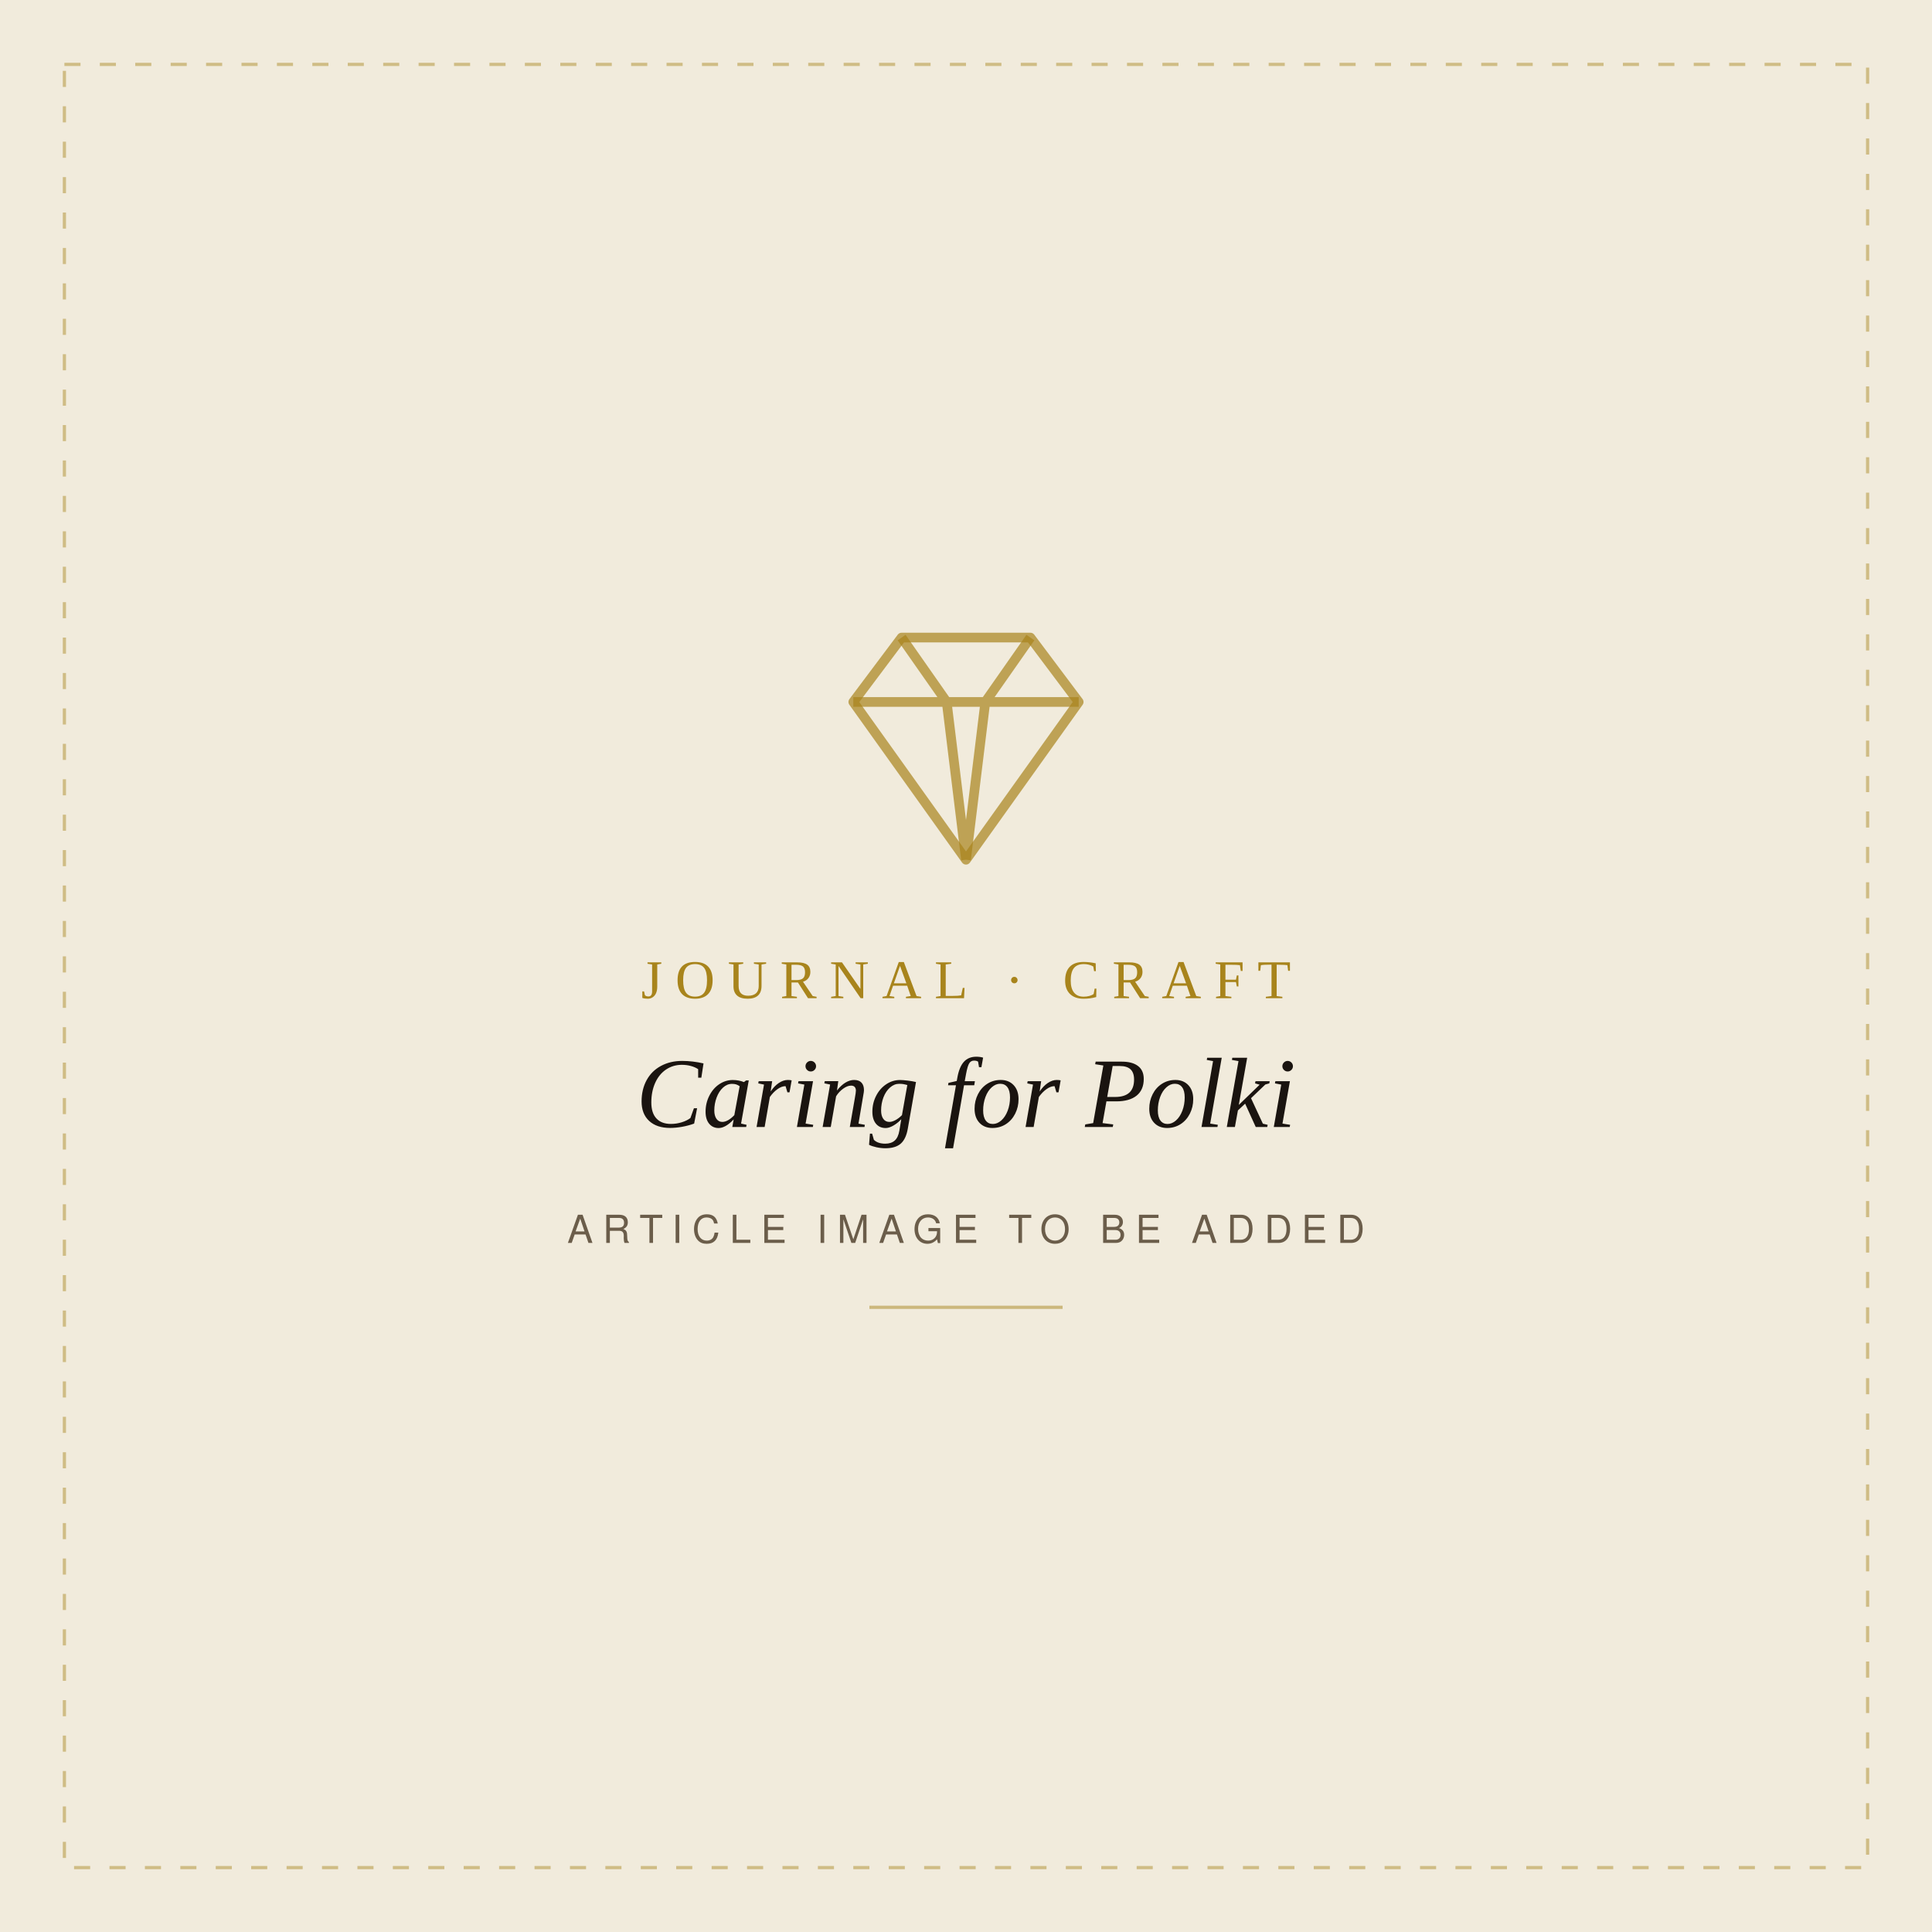
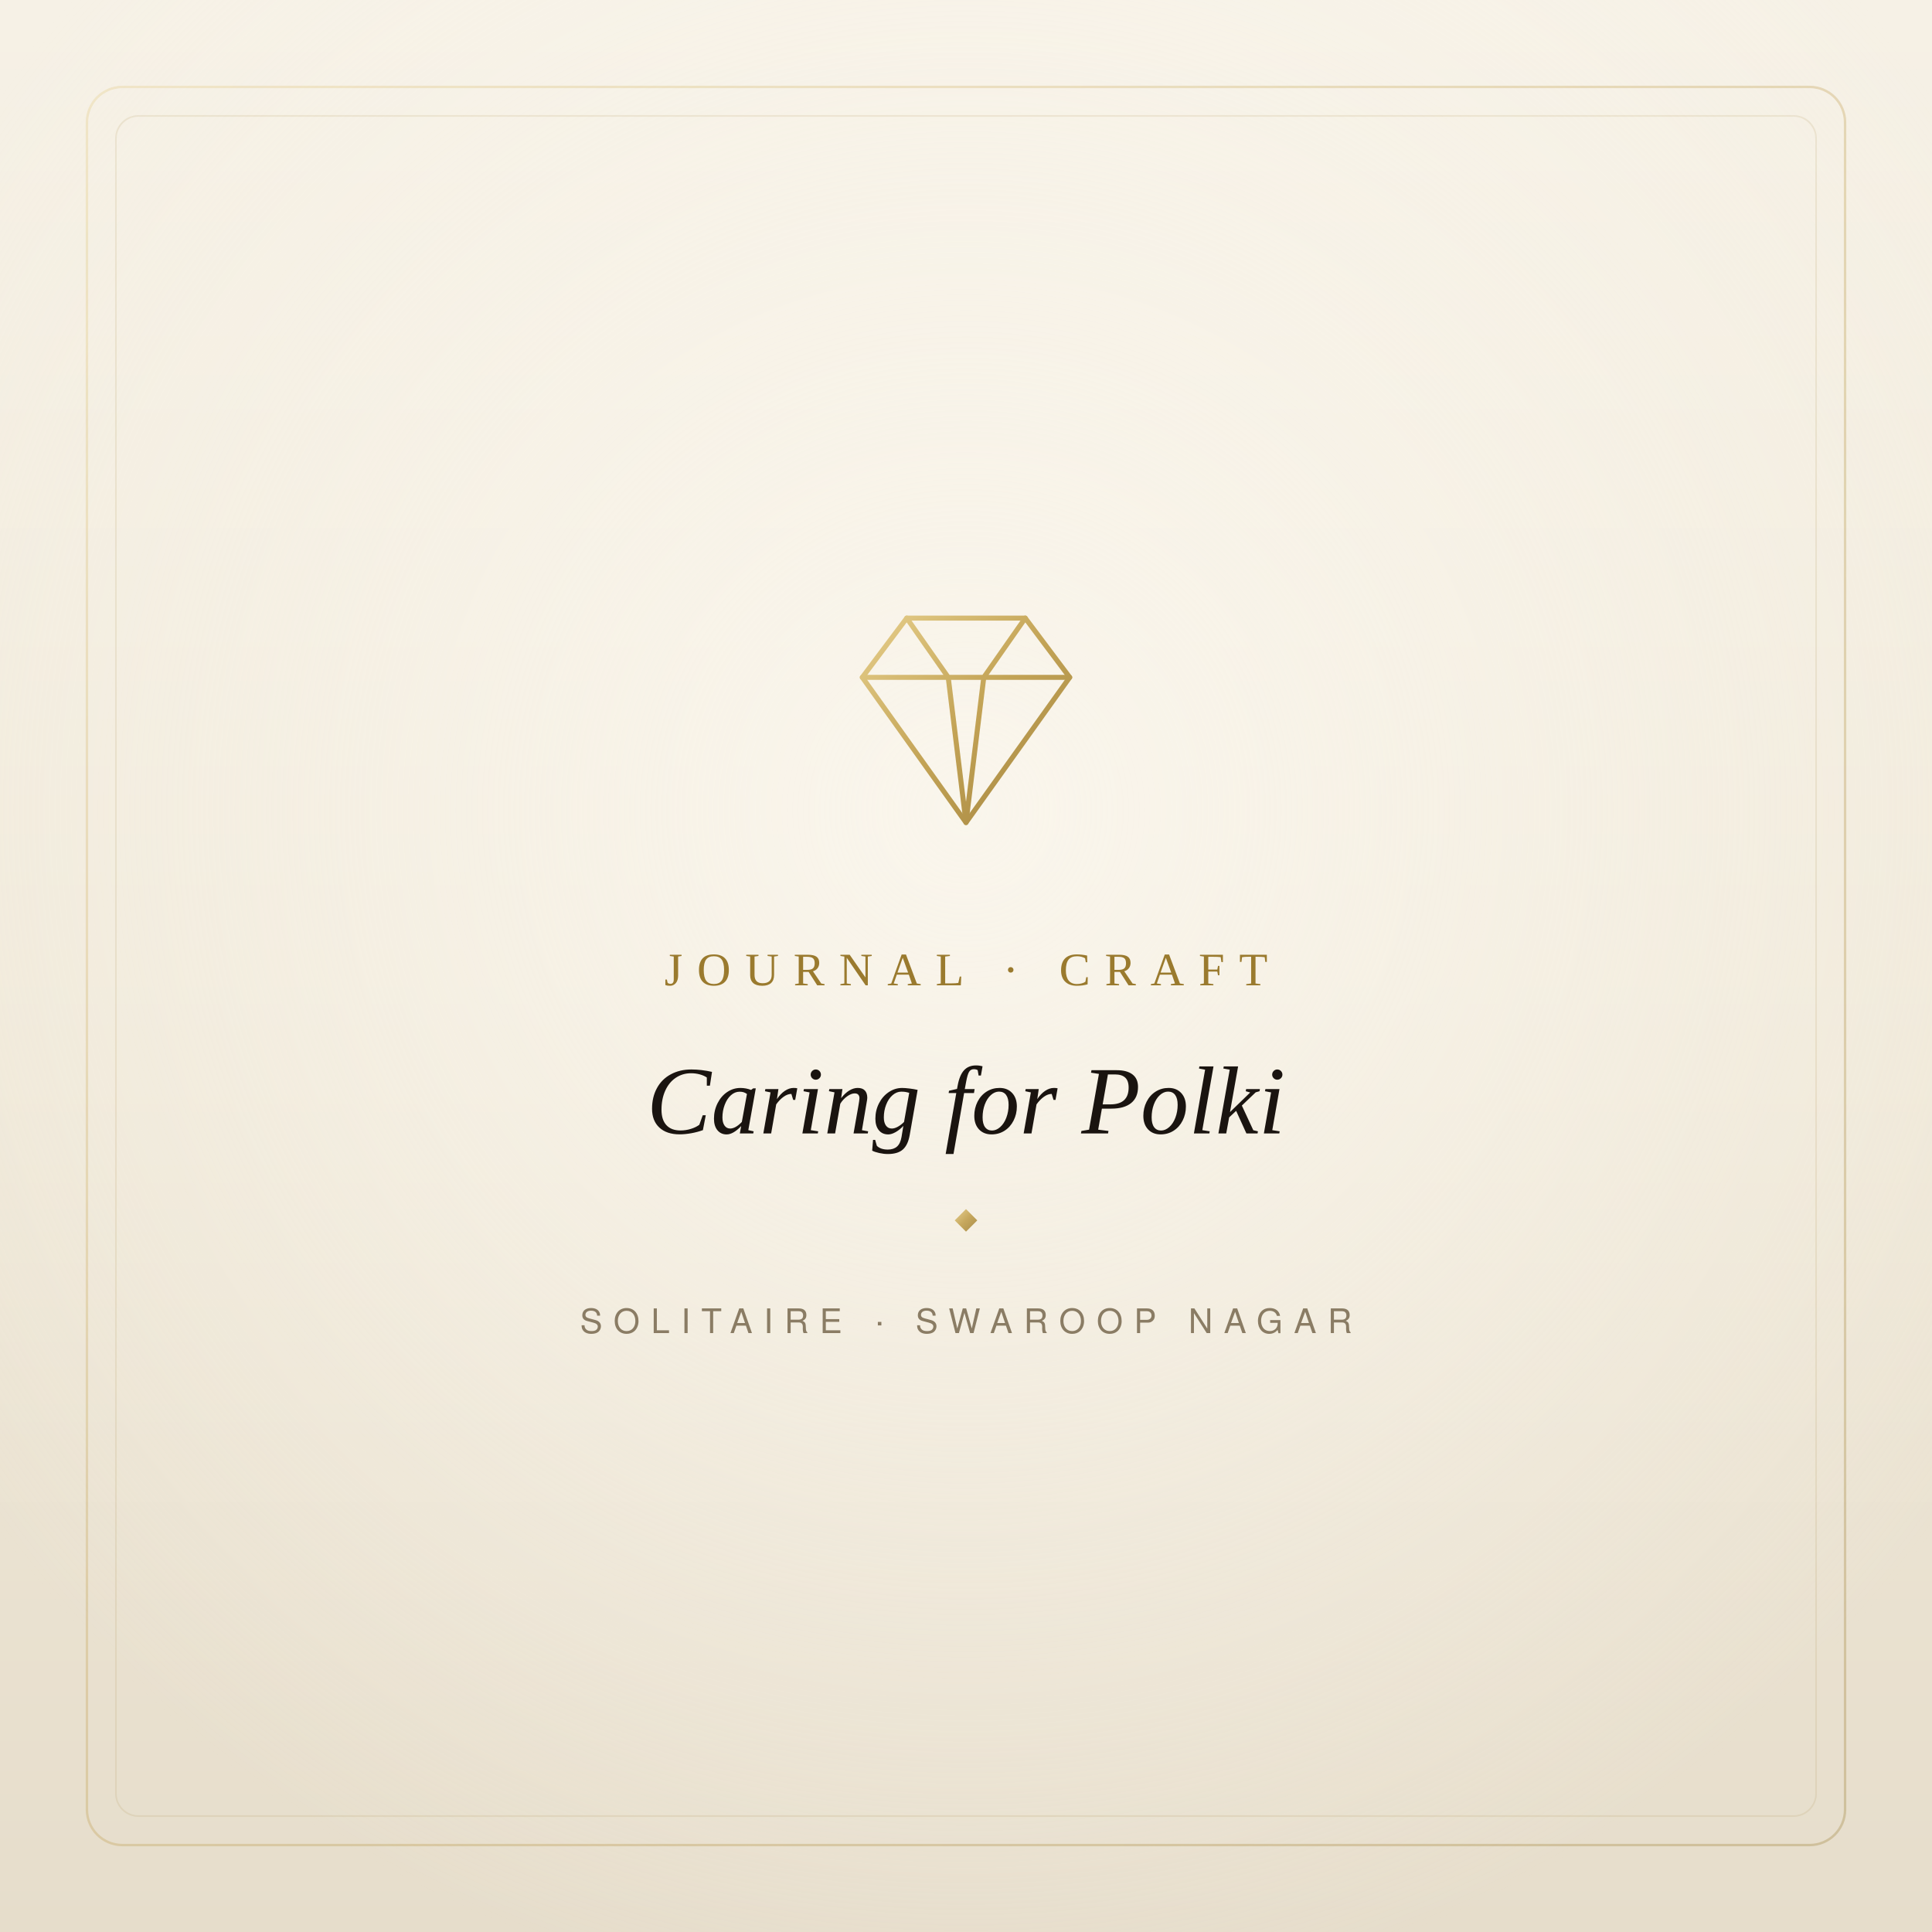
- <svg xmlns="http://www.w3.org/2000/svg" viewBox="0 0 1200 1200" width="1200" height="1200" role="img" aria-label="Caring for Polki — placeholder">
-   <rect width="1200" height="1200" fill="#F1EBDC" />
-   <rect x="40" y="40" width="1120" height="1120" fill="none" stroke="#A8841C" stroke-opacity="0.45" stroke-width="2" stroke-dasharray="10 12" />
-   <g transform="translate(600 470)" fill="none" stroke="#A8841C" stroke-opacity="0.7" stroke-width="6" stroke-linejoin="round">
+ <svg xmlns="http://www.w3.org/2000/svg" viewBox="0 0 1200 1200" width="1200" height="1200" role="img" aria-label="Journal — caring for Polki">
+   <defs>
+     <linearGradient id="bg" x1="0" y1="0" x2="0" y2="1">
+       <stop offset="0" stop-color="#F6F1E6" />
+       <stop offset="0.55" stop-color="#EFE8D8" />
+       <stop offset="1" stop-color="#E6DDCB" />
+     </linearGradient>
+     <radialGradient id="glow" cx="0.5" cy="0.42" r="0.62">
+       <stop offset="0" stop-color="#FBF7EE" stop-opacity="0.9" />
+       <stop offset="1" stop-color="#FBF7EE" stop-opacity="0" />
+     </radialGradient>
+     <linearGradient id="gold" x1="0" y1="0" x2="1" y2="1">
+       <stop offset="0" stop-color="#E4CA80" />
+       <stop offset="0.5" stop-color="#BD9A45" />
+       <stop offset="1" stop-color="#9A7A2E" />
+     </linearGradient>
+   </defs>
+   <rect width="1200" height="1200" fill="url(#bg)" />
+   <rect width="1200" height="1200" fill="url(#glow)" />
+   <rect x="54" y="54" width="1092" height="1092" rx="22" fill="none" stroke="url(#gold)" stroke-opacity="0.30" stroke-width="1.5" />
+   <rect x="72" y="72" width="1056" height="1056" rx="14" fill="none" stroke="#9A7A2E" stroke-opacity="0.12" stroke-width="1" />
+   <g transform="translate(600 452) scale(0.92)" fill="none" stroke="url(#gold)" stroke-width="3.4" stroke-linejoin="round" stroke-linecap="round" opacity="0.9">
    <path d="M-70 -34 L-40 -74 L40 -74 L70 -34 L0 64 Z" />
    <path d="M-70 -34 L70 -34 M-40 -74 L-12 -34 L0 64 M40 -74 L12 -34 L0 64 M-12 -34 L12 -34" />
  </g>
-   <text x="600" y="620" text-anchor="middle" font-family="Georgia, 'Times New Roman', serif" font-size="34" letter-spacing="8" fill="#A8841C">JOURNAL · CRAFT</text>
-   <text x="600" y="700" text-anchor="middle" font-family="Georgia, 'Times New Roman', serif" font-style="italic" font-size="62" fill="#1A1410">Caring for Polki</text>
-   <text x="600" y="772" text-anchor="middle" font-family="Helvetica, Arial, sans-serif" font-size="24" letter-spacing="6" fill="#6B5D4A">ARTICLE IMAGE TO BE ADDED</text>
-   <line x1="540" y1="812" x2="660" y2="812" stroke="#A8841C" stroke-opacity="0.5" stroke-width="2" />
+   <text x="600" y="612" text-anchor="middle" font-family="Georgia, 'Times New Roman', serif" font-size="29" letter-spacing="9" fill="#9A7A2E">JOURNAL · CRAFT</text>
+   <text x="600" y="704" text-anchor="middle" font-family="Georgia, 'Times New Roman', serif" font-style="italic" font-size="60" fill="#1A1410">Caring for Polki</text>
+   <g transform="translate(600 758)">
+     <line x1="-150" y1="0" x2="-20" y2="0" stroke="url(#gold)" stroke-opacity="0.55" stroke-width="1.4" />
+     <line x1="20" y1="0" x2="150" y2="0" stroke="url(#gold)" stroke-opacity="0.55" stroke-width="1.4" />
+     <path d="M0 -7 L7 0 L0 7 L-7 0 Z" fill="url(#gold)" opacity="0.85" />
+   </g>
+   <text x="600" y="828" text-anchor="middle" font-family="Helvetica, Arial, sans-serif" font-size="21" letter-spacing="7" fill="#8A7C64">SOLITAIRE · SWAROOP NAGAR</text>
</svg>
